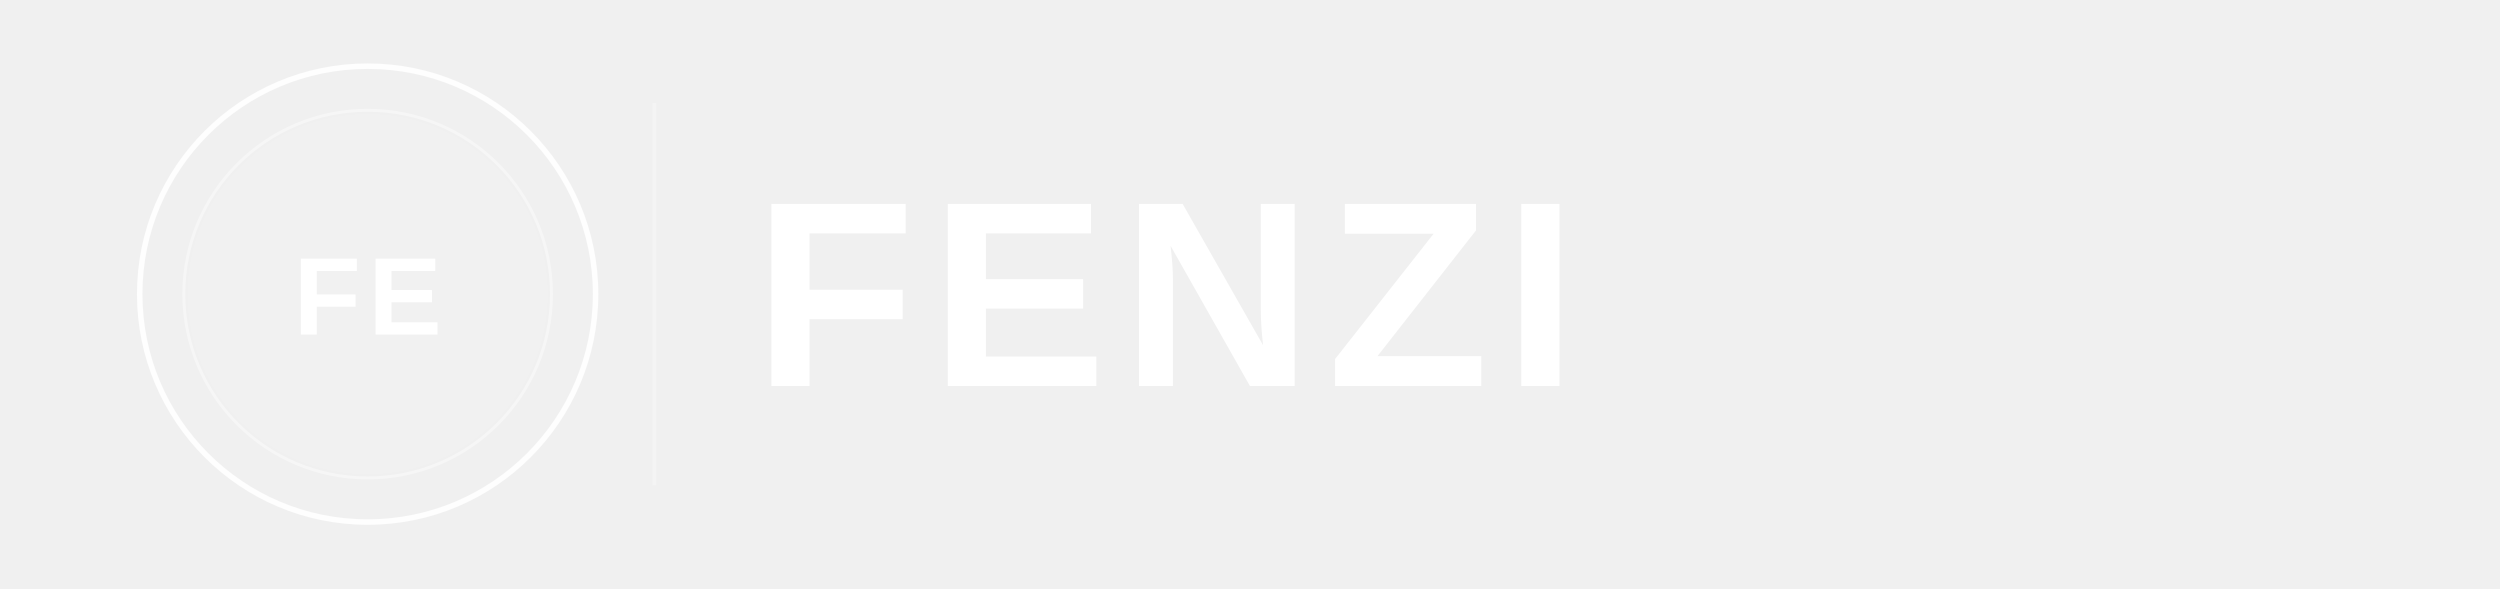
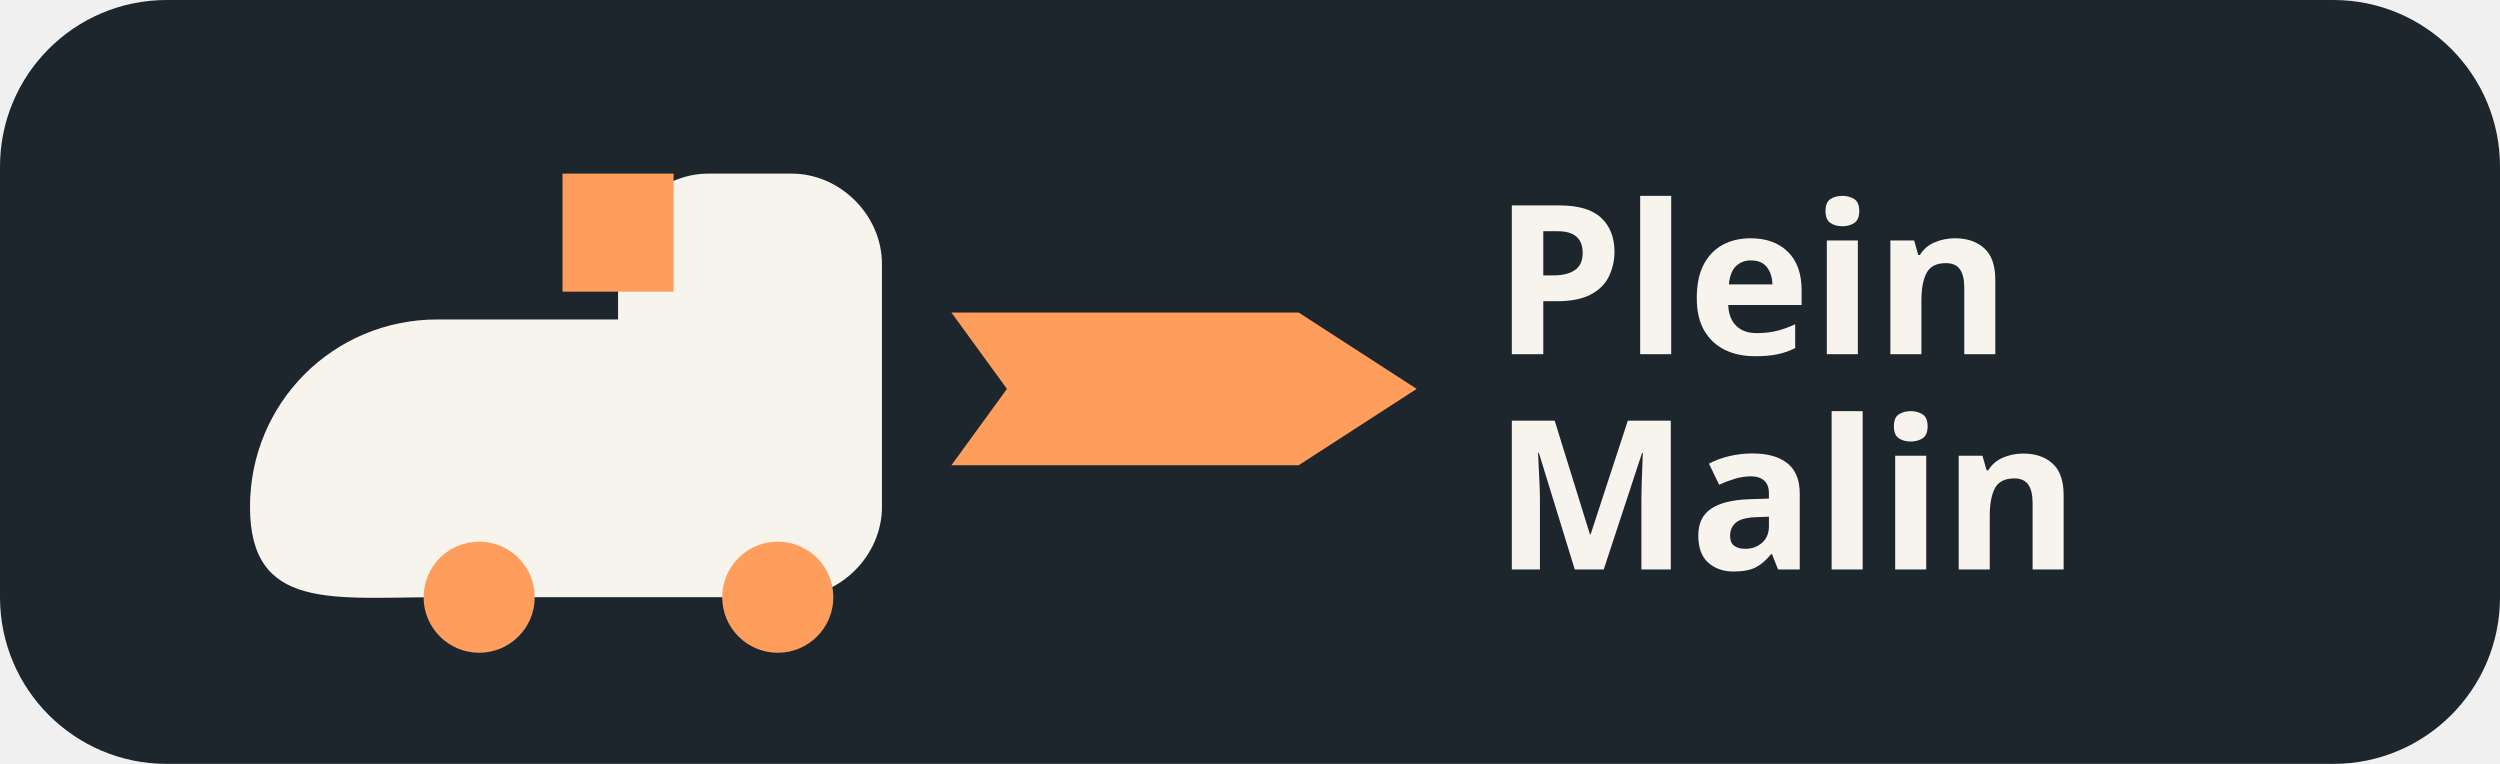
- <svg xmlns="http://www.w3.org/2000/svg" width="680" height="160" viewBox="0 0 680 160">
-   <circle cx="100" cy="80" r="62" fill="none" stroke="white" stroke-width="1.5" opacity="0.9" />
-   <circle cx="100" cy="80" r="50" fill="none" stroke="white" stroke-width="0.8" opacity="0.4" />
-   <circle cx="100" cy="80" r="49" fill="white" opacity="0.06" />
-   <text x="100" y="91" text-anchor="middle" font-family="'Helvetica Neue', Arial, sans-serif" font-size="30" font-weight="700" fill="white" letter-spacing="2">FE</text>
-   <line x1="178" y1="28" x2="178" y2="132" stroke="white" stroke-width="1" opacity="0.3" />
-   <text x="205" y="105" font-family="'Helvetica Neue', Arial, sans-serif" font-size="72" font-weight="800" fill="white" letter-spacing="4">FENZI</text>
+ <svg xmlns="http://www.w3.org/2000/svg" viewBox="0 0 360 110" role="img" aria-labelledby="title desc">
+   <rect width="360" height="110" rx="24" fill="#1d252d" />
+   <path d="M36 73c0-15 12-27 27-27h26v-8c0-7 6-13 13-13h12c7 0 13 6 13 13v35c0 7-6 13-13 13H63C48 86 36 88 36 73Z" fill="#f7f4ee" />
+   <path d="M81 25h16v17H81z" fill="#ff9d5c" />
+   <circle cx="69" cy="86" r="8" fill="#ff9d5c" />
+   <circle cx="112" cy="86" r="8" fill="#ff9d5c" />
+   <path d="M137 45h50l17 11-17 11h-50l8-11-8-11Z" fill="#ff9d5c" />
+   <text x="215" y="51" font-family="Trebuchet MS, sans-serif" font-size="30" font-weight="700" fill="#f7f4ee">Plein</text>
+   <text x="215" y="82" font-family="Trebuchet MS, sans-serif" font-size="30" font-weight="700" fill="#f7f4ee">Malin</text>
</svg>
